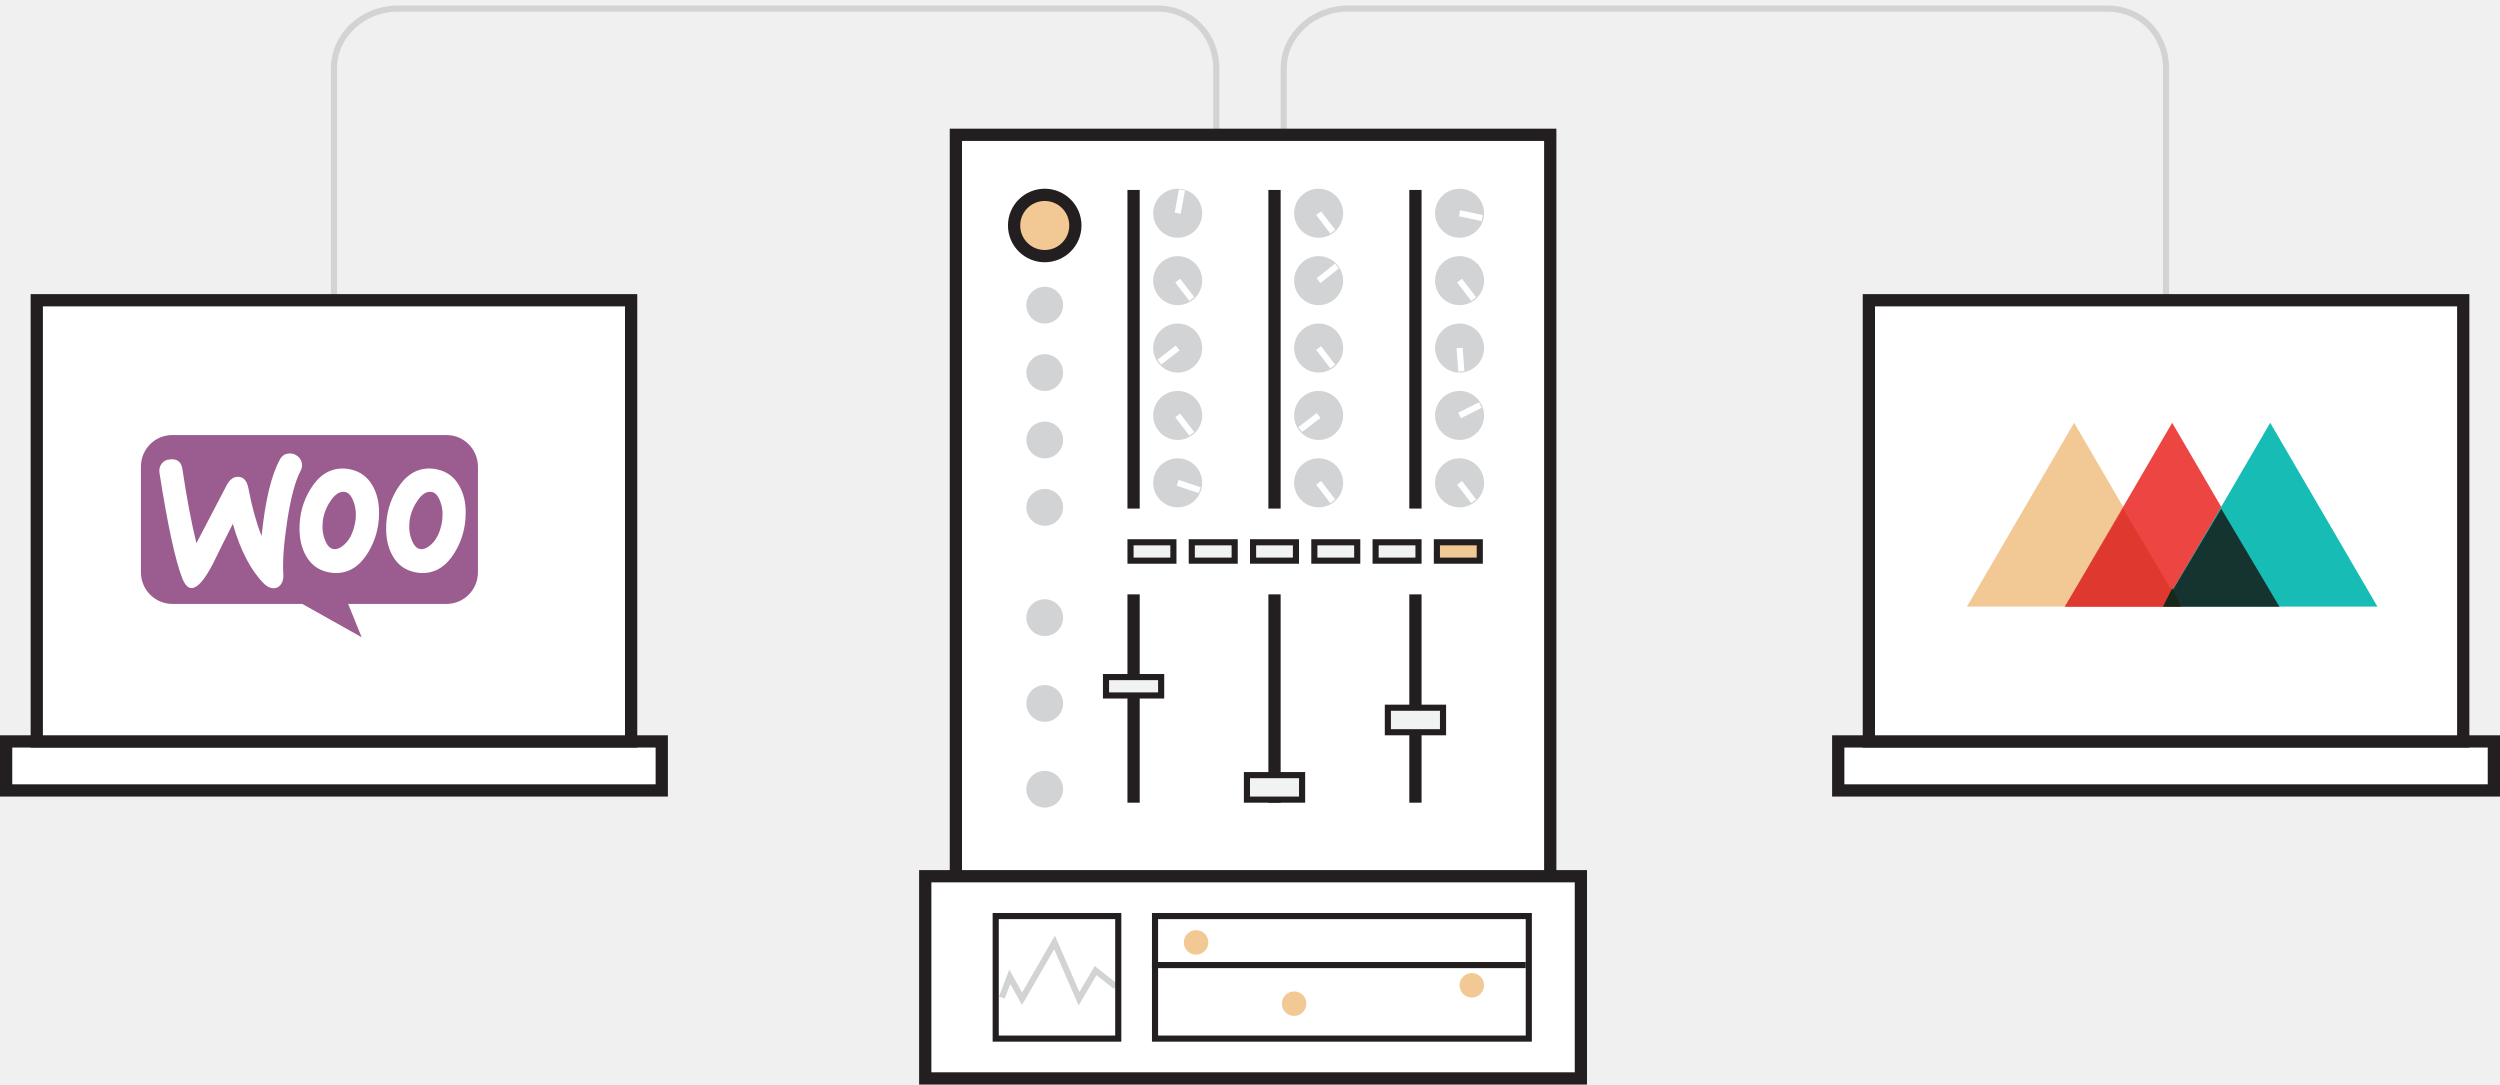
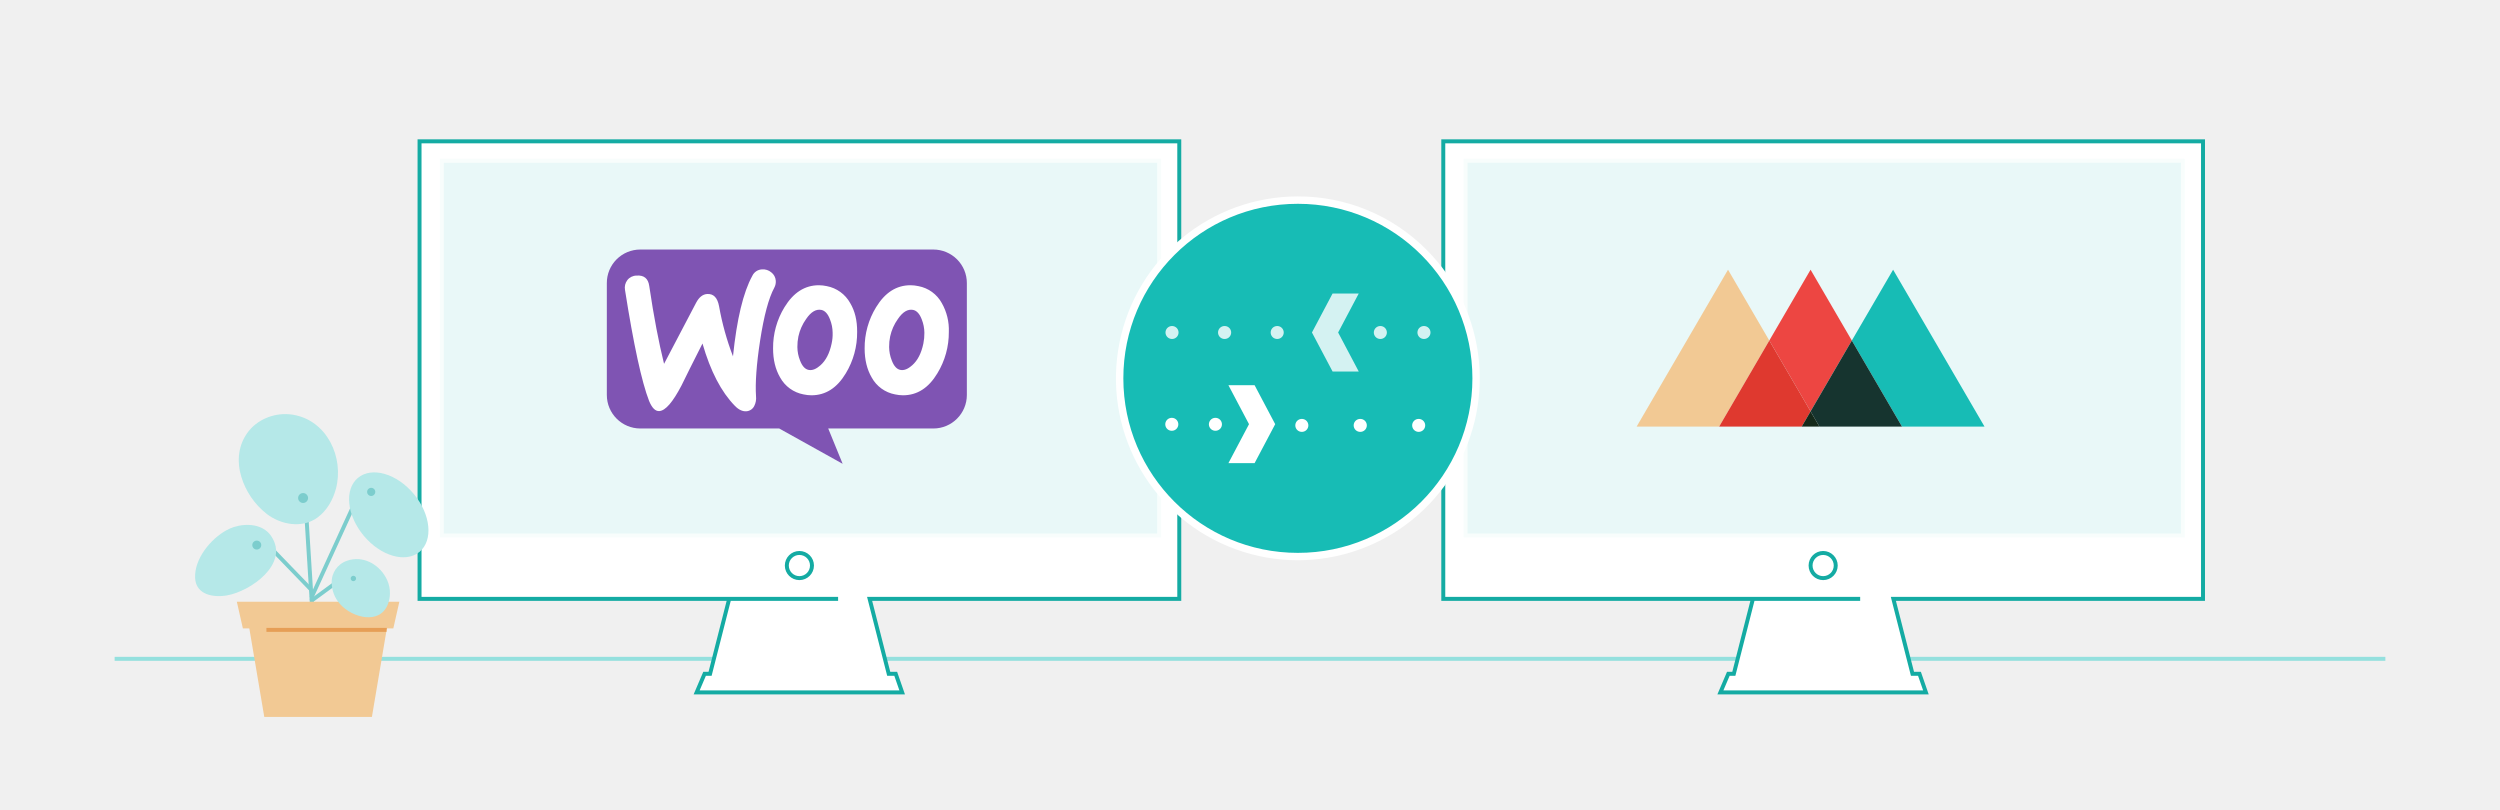
- <svg xmlns="http://www.w3.org/2000/svg" width="408" height="177" viewBox="0 0 408 177">
-   <g fill="none" fill-rule="evenodd" transform="translate(1 1)">
-     <path fill="#FFF" fill-rule="nonzero" stroke="#231F20" stroke-width="2" d="M299 120h107v8H299zM0 120h107v8H0z" />
-     <path stroke="#D1D3D4" d="M197.5 21V10.2c0-5.5-4.1-9.8-9.6-9.8h-124c-5.5 0-10.4 4.2-10.4 9.8V87M208.5 21V10.2c0-5.5 4.9-9.8 10.4-9.8h124c5.5 0 9.6 4.2 9.6 9.8V87" />
-     <path fill="#FFF" fill-rule="nonzero" stroke="#231F20" stroke-width="2" d="M5 48h97v72H5z" />
-     <g fill-rule="nonzero">
-       <path fill="#9B5C8F" d="M27.104 70h44.77C74.706 70 77 72.312 77 75.168v17.225c0 2.856-2.293 5.168-5.127 5.168H55.82L58.022 103l-9.691-5.44H27.127C24.294 97.56 22 95.25 22 92.394V75.168C21.978 72.334 24.27 70 27.104 70z" />
-       <path fill="#FFF" d="M25.389 74.664c.316-.431.79-.658 1.422-.703 1.152-.091 1.807.453 1.965 1.633.7 4.743 1.468 8.76 2.28 12.05l4.946-9.463c.451-.862 1.016-1.316 1.693-1.361.994-.068 1.603.567 1.852 1.906.565 3.017 1.287 5.582 2.145 7.76.587-5.763 1.58-9.916 2.98-12.48.34-.635.836-.953 1.491-.998.52-.046.994.113 1.423.453.429.34.655.772.7 1.294.022.408-.045.749-.226 1.09-.88 1.633-1.603 4.378-2.19 8.19-.565 3.699-.768 6.58-.633 8.646.046.567-.045 1.066-.27 1.497-.272.5-.678.772-1.197.817-.588.046-1.197-.227-1.784-.84-2.1-2.155-3.771-5.377-4.99-9.666a425.409 425.409 0 0 0-3.252 6.535c-1.333 2.564-2.462 3.88-3.41 3.948-.61.046-1.13-.476-1.58-1.565-1.152-2.973-2.394-8.714-3.726-17.223-.09-.59.044-1.112.36-1.52zm48.526 3.563c-.813-1.43-2.01-2.292-3.613-2.633a5.904 5.904 0 0 0-1.22-.136c-2.167 0-3.928 1.135-5.306 3.404-1.174 1.929-1.76 4.062-1.76 6.399 0 1.747.36 3.244 1.083 4.493.813 1.43 2.01 2.291 3.613 2.632.429.09.835.136 1.22.136 2.19 0 3.95-1.135 5.306-3.404 1.174-1.951 1.761-4.084 1.761-6.421.023-1.77-.361-3.245-1.084-4.47zm-2.845 6.285c-.316 1.498-.88 2.61-1.716 3.358-.655.59-1.265.84-1.83.726-.541-.113-.993-.59-1.331-1.475a5.778 5.778 0 0 1-.407-2.065c0-.567.045-1.134.158-1.656a7.357 7.357 0 0 1 1.197-2.7c.745-1.112 1.535-1.566 2.348-1.407.542.113.994.59 1.333 1.475.27.703.406 1.407.406 2.065 0 .59-.045 1.157-.158 1.679zm-11.29-6.285c-.813-1.43-2.033-2.292-3.613-2.633a5.902 5.902 0 0 0-1.22-.136c-2.168 0-3.929 1.135-5.306 3.404-1.174 1.929-1.762 4.062-1.762 6.399 0 1.747.362 3.244 1.084 4.493.813 1.43 2.01 2.291 3.613 2.632.43.09.835.136 1.22.136 2.19 0 3.951-1.135 5.306-3.404 1.174-1.951 1.761-4.084 1.761-6.421 0-1.77-.361-3.245-1.084-4.47zm-2.868 6.285c-.316 1.498-.881 2.61-1.716 3.358-.655.59-1.265.84-1.83.726-.541-.113-.993-.59-1.332-1.475a5.787 5.787 0 0 1-.406-2.065c0-.567.045-1.134.158-1.656a7.354 7.354 0 0 1 1.197-2.7c.745-1.112 1.535-1.566 2.348-1.407.542.113.994.59 1.332 1.475.272.703.407 1.407.407 2.065a6.726 6.726 0 0 1-.158 1.679z" />
+ <svg xmlns="http://www.w3.org/2000/svg" viewBox="0 0 1544 500">
+   <defs>
+     <style>
+             .cls-1{isolation:isolate;}.cls-14,.cls-17,.cls-19,.cls-2,.cls-20,.cls-21,.cls-22,.cls-4{fill:none;}.cls-2{stroke:#94e0de;}.cls-14,.cls-17,.cls-2,.cls-3,.cls-4,.cls-5{stroke-miterlimit:10;stroke-width:2.45px;}.cls-3,.cls-7{fill:#fff;}.cls-3,.cls-4{stroke:#14aba3;}.cls-18,.cls-5{fill:#d4f2f2;}.cls-5{stroke:#f2fcfa;opacity:0.5;}.cls-6{fill:#7f54b3;}.cls-8{fill:#f2c994;}.cls-9{fill:#ed4642;}.cls-10{fill:#17bcb5;}.cls-11{fill:#df392f;}.cls-12{fill:#16342f;}.cls-13{fill:#15291a;}.cls-14{stroke:#7ccdcd;}.cls-15{fill:#b5e8e8;}.cls-16{fill:#7ccdcd;}.cls-17{stroke:#f2c994;mix-blend-mode:multiply;}.cls-19,.cls-20{stroke:#d4f2f2;}.cls-19,.cls-20,.cls-21,.cls-22{stroke-linecap:round;stroke-linejoin:round;stroke-width:8px;}.cls-20{stroke-dasharray:0.11
+             32.4;}.cls-21,.cls-22{stroke:#fff;}.cls-22{stroke-dasharray:0.12 35.99;}
+         </style>
+   </defs>
+   <g class="cls-1">
+     <g id="Layer_1" data-name="Layer 1">
+       <line class="cls-2" x1="70.8" y1="406.89" x2="1473.2" y2="406.89" />
+       <polyline class="cls-3" points="450.35 369.86 438.55 416.13 435.15 416.13 430.24 427.63 557.18 427.63 553.19 416.13 548.87 416.13 537.07 369.86 728.32 369.86 728.32 87.29 259.11 87.29 259.11 369.86 517.61 369.86" />
+       <circle class="cls-4" cx="493.71" cy="349.28" r="7.77" />
+       <rect class="cls-5" x="378.65" y="-6.51" width="231.45" height="443.06" transform="translate(709.39 -279.35) rotate(90)" />
+       <path class="cls-6" d="M395.41,154.11h181a20.71,20.71,0,0,1,20.72,20.73v69.08a20.71,20.71,0,0,1-20.72,20.72h-64.9l8.91,21.81-39.18-21.81H395.5a20.71,20.71,0,0,1-20.72-20.72V174.84a20.64,20.64,0,0,1,20.63-20.73Z" />
+       <path class="cls-7" d="M387.44,173a7.25,7.25,0,0,1,5.69-2.8q6.92-.54,7.86,6.51c2.8,18.89,5.88,34.88,9.13,48L429.91,187q2.71-5.14,6.78-5.42c4-.27,6.42,2.26,7.41,7.59a168.51,168.51,0,0,0,8.59,30.91q3.53-34.44,11.93-49.71a6.93,6.93,0,0,1,6-4,7.9,7.9,0,0,1,5.7,1.81,7.1,7.1,0,0,1,2.8,5.15,7.8,7.8,0,0,1-.91,4.34c-3.52,6.51-6.41,17.44-8.76,32.63-2.26,14.73-3.07,26.21-2.53,34.43a10.65,10.65,0,0,1-1.09,6A5.82,5.82,0,0,1,461,254c-2.35.18-4.79-.91-7.14-3.35-8.4-8.58-15.09-21.41-20-38.5q-8.81,17.35-13,26c-5.34,10.21-9.85,15.46-13.65,15.73-2.44.18-4.52-1.9-6.33-6.24Q394,229.89,386,179.06a7.7,7.7,0,0,1,1.45-6.06Zm194.22,14.19a20.79,20.79,0,0,0-14.46-10.48,23.24,23.24,0,0,0-4.88-.55c-8.68,0-15.73,4.52-21.24,13.56A47.89,47.89,0,0,0,534,215.21q0,10.44,4.34,17.89a20.79,20.79,0,0,0,14.46,10.48,23.17,23.17,0,0,0,4.88.55c8.77,0,15.81-4.52,21.24-13.56A48.43,48.43,0,0,0,586,205,33.36,33.36,0,0,0,581.66,187.19Zm-11.39,25c-1.26,6-3.52,10.4-6.87,13.38-2.62,2.35-5.06,3.34-7.32,2.89s-4-2.35-5.33-5.87a23.07,23.07,0,0,1-1.63-8.23,30.77,30.77,0,0,1,.64-6.59A29.2,29.2,0,0,1,554.55,197c3-4.43,6.14-6.23,9.4-5.6,2.16.45,4,2.35,5.33,5.87a23,23,0,0,1,1.62,8.23,31.71,31.71,0,0,1-.63,6.68Zm-45.19-25a21,21,0,0,0-14.46-10.48,23.1,23.1,0,0,0-4.88-.55c-8.67,0-15.72,4.52-21.24,13.56a47.89,47.89,0,0,0-7.05,25.49q0,10.44,4.34,17.89a20.83,20.83,0,0,0,14.46,10.48,23.24,23.24,0,0,0,4.88.55c8.77,0,15.82-4.52,21.24-13.56a48.43,48.43,0,0,0,7-25.58C529.42,197.94,528,192.07,525.08,187.19Zm-11.47,25c-1.27,6-3.53,10.4-6.87,13.38-2.62,2.35-5.06,3.34-7.32,2.89s-4-2.35-5.34-5.87a23,23,0,0,1-1.62-8.23,31.42,31.42,0,0,1,.63-6.59A29.2,29.2,0,0,1,497.88,197c3-4.43,6.15-6.23,9.4-5.6,2.17.45,4,2.35,5.33,5.87a22.85,22.85,0,0,1,1.63,8.23,26.7,26.7,0,0,1-.63,6.68Z" />
+       <polyline class="cls-3" points="1082.61 369.86 1070.82 416.13 1067.42 416.13 1062.51 427.63 1189.45 427.63 1185.46 416.13 1181.14 416.13 1169.34 369.86 1360.58 369.86 1360.58 87.29 891.37 87.29 891.37 369.86 1148.84 369.86" />
+       <circle class="cls-4" cx="1125.98" cy="349.28" r="7.77" />
+       <rect class="cls-5" x="1010.91" y="-6.51" width="231.45" height="443.06" transform="translate(1341.66 -911.62) rotate(90)" />
+       <g id="pf-logo-color-white-1-svg">
+         <polygon class="cls-8" points="1067.23 166.57 1010.78 263.47 1061.75 263.47 1092.72 210.32 1067.23 166.57" />
+         <polygon class="cls-9" points="1143.69 210.32 1118.21 166.57 1092.72 210.32 1118.21 254.07 1143.69 210.32" />
+         <polygon class="cls-10" points="1169.18 166.57 1143.69 210.32 1174.66 263.47 1225.64 263.47 1169.18 166.57" />
+         <polygon class="cls-11" points="1092.72 210.32 1061.75 263.47 1092.72 210.32 1092.72 210.32" />
+         <polygon class="cls-11" points="1118.21 254.07 1118.21 254.07 1092.72 210.32 1092.72 210.32 1118.21 254.07" />
+         <polygon class="cls-11" points="1092.72 210.32 1061.75 263.47 1112.73 263.47 1118.21 254.07 1092.72 210.32" />
+         <polygon class="cls-12" points="1118.21 254.07 1143.69 210.32 1143.69 210.32 1118.21 254.07 1118.21 254.07" />
+         <polygon class="cls-12" points="1143.69 210.32 1174.66 263.47 1143.69 210.32 1143.69 210.32" />
+         <polygon class="cls-12" points="1118.21 254.07 1118.21 254.07 1118.21 254.07 1123.68 263.47 1174.66 263.47 1143.69 210.32 1118.21 254.07" />
+         <polygon class="cls-12" points="1118.21 254.07 1112.73 263.47 1118.21 254.07 1118.21 254.07" />
+         <polygon class="cls-12" points="1118.21 254.07 1112.73 263.47 1118.21 254.07 1118.21 254.07" />
+         <polygon class="cls-13" points="1118.21 254.07 1123.68 263.47 1118.21 254.07 1118.21 254.07" />
+         <polygon class="cls-13" points="1118.21 254.07 1123.68 263.47 1118.21 254.07 1118.21 254.07" />
+         <polygon class="cls-13" points="1112.73 263.47 1123.68 263.47 1118.21 254.07 1112.73 263.47" />
+       </g>
+       <line class="cls-14" x1="189.21" y1="318.47" x2="193.29" y2="383.94" />
+       <line class="cls-14" x1="162.35" y1="333.34" x2="192.05" y2="364.06" />
+       <line class="cls-14" x1="192.36" y1="369.04" x2="224.16" y2="299.56" />
+       <line class="cls-14" x1="191.95" y1="371.29" x2="218.51" y2="351.84" />
+       <ellipse class="cls-15" cx="240.1" cy="317.96" rx="20.13" ry="29.72" transform="translate(-147.91 227.44) rotate(-39.81)" />
+       <path class="cls-15" d="M167.46,331.05c11.61,17.08-12.63,34.1-27.24,36.66-8.56,1.49-19.26-.41-19.72-10.8-.53-11.76,9.59-24.08,19.41-29.46a24.63,24.63,0,0,1,4.65-2C152.39,323,162.45,323.68,167.46,331.05Z" />
+       <path class="cls-15" d="M149,294.37a46.36,46.36,0,0,0,15.7,23c8.81,6.81,22.1,9.14,31.48,2.19,5.67-4.2,9.37-10.67,11.23-17.48,5.31-19.48-5.46-42.7-26.8-46-9.89-1.54-20.59,2.24-26.88,10C147,274.47,146.16,284.77,149,294.37Z" />
+       <circle class="cls-16" cx="158.58" cy="336.64" r="2.77" />
+       <circle class="cls-16" cx="229.25" cy="303.8" r="2.52" />
+       <circle class="cls-16" cx="187.19" cy="307.57" r="3.07" />
+       <polygon class="cls-8" points="229.69 442.79 163.22 442.79 153.72 386.53 239.18 386.53 229.69 442.79" />
+       <polygon class="cls-8" points="242.92 388.08 149.99 388.08 146.27 371.63 246.64 371.63 242.92 388.08" />
+       <line class="cls-17" x1="238.92" y1="389.01" x2="164.54" y2="389.01" />
+       <path class="cls-15" d="M238.12,356.33a19.56,19.56,0,0,1,1.64,16.34c-4.87,13.61-22.21,8.88-29.66.49a20.07,20.07,0,0,1-5.24-13,13.85,13.85,0,0,1,9.62-13.89C224,343,233.56,348.28,238.12,356.33Z" />
+       <circle class="cls-16" cx="218.25" cy="357.26" r="1.66" />
+       <circle class="cls-10" cx="801.57" cy="233.66" r="110.07" transform="translate(69.55 635.23) rotate(-45)" />
+       <path class="cls-7" d="M801.57,125.87A107.79,107.79,0,1,1,693.78,233.66,107.79,107.79,0,0,1,801.57,125.87m0-4.56A112.34,112.34,0,1,0,881,154.22a111.61,111.61,0,0,0-79.45-32.91Z" />
+       <polygon class="cls-18" points="839.16 181.27 826.43 205.35 839.16 229.44 823 229.44 810.26 205.35 823 181.27 839.16 181.27" />
+       <line class="cls-19" x1="788.83" y1="205.35" x2="788.77" y2="205.35" />
+       <line class="cls-20" x1="756.37" y1="205.35" x2="740.06" y2="205.35" />
+       <line class="cls-19" x1="723.87" y1="205.35" x2="723.81" y2="205.35" />
+       <line class="cls-21" x1="723.67" y1="262.05" x2="723.73" y2="262.05" />
+       <line class="cls-21" x1="750.61" y1="262.05" x2="750.67" y2="262.05" />
+       <line class="cls-19" x1="852.47" y1="205.35" x2="852.53" y2="205.35" />
+       <line class="cls-19" x1="879.41" y1="205.35" x2="879.47" y2="205.35" />
+       <polygon class="cls-7" points="758.66 286.05 771.39 261.97 758.66 237.88 774.83 237.88 787.56 261.97 774.83 286.05 758.66 286.05" />
+       <line class="cls-21" x1="876.2" y1="262.72" x2="876.15" y2="262.72" />
+       <line class="cls-22" x1="840.15" y1="262.72" x2="822.03" y2="262.72" />
+       <line class="cls-21" x1="804.04" y1="262.72" x2="803.98" y2="262.72" />
    </g>
-     <path fill="#FFF" fill-rule="nonzero" stroke="#231F20" stroke-width="2" d="M304 48h97v72h-97z" />
-     <g fill-rule="nonzero">
-       <path fill="#F2C994" d="M320 98l17.5-30L355 98z" />
-       <path fill="#ED4642" d="M336 98l17.5-30L371 98z" />
-       <path fill="#17BCB5" d="M352 98l17.5-30L387 98z" />
-       <path fill="#16342F" d="M352 98h19l-9.5-16z" />
-       <path fill="#DF392F" d="M336 98h19l-9.5-16z" />
-       <path fill="#15291B" d="M352 98h3l-1.5-3z" />
-     </g>
-     <path fill="#FFF" fill-rule="nonzero" stroke="#231F20" stroke-width="2" d="M155 21h97v124h-97z" />
-     <path fill="#FFF" fill-rule="nonzero" stroke="#231F20" stroke-width="2" d="M150 142h107v33H150z" />
-     <path stroke="#D1D3D4" d="M162.5 161.8l1.3-3.4 2 3.6 5.3-9.2 4 9.2 2.7-4.6 3.3 2.6" />
-     <path stroke="#231F20" d="M161.5 148.5h20v20h-20zM187.5 148.5h61v20h-61z" />
-     <circle cx="191.2" cy="33.8" r="4" fill="#D1D3D4" fill-rule="nonzero" />
-     <path stroke="#FFF" d="M191.2 33.8l.7-3.8" />
-     <circle cx="191.2" cy="44.8" r="4" fill="#D1D3D4" fill-rule="nonzero" />
-     <path stroke="#FFF" d="M191.2 44.8l2.3 3" />
-     <circle cx="191.2" cy="55.8" r="4" fill="#D1D3D4" fill-rule="nonzero" />
-     <path stroke="#FFF" d="M191.2 55.8l-3 2.3" />
-     <circle cx="191.2" cy="66.8" r="4" fill="#D1D3D4" fill-rule="nonzero" />
-     <path stroke="#FFF" d="M191.2 66.8l2.3 3" />
-     <circle cx="191.2" cy="77.8" r="4" fill="#D1D3D4" fill-rule="nonzero" />
-     <path stroke="#FFF" d="M191.2 77.8l3.6 1.2" />
-     <path fill="#F1F2F2" fill-rule="nonzero" stroke="#231F20" d="M183.5 87.5h7v3h-7zM193.5 87.5h7v3h-7zM203.5 87.5h7v3h-7zM213.5 87.5h7v3h-7zM223.5 87.5h7v3h-7z" />
-     <path fill="#F2C994" fill-rule="nonzero" stroke="#231F20" d="M233.5 87.5h7v3h-7z" />
-     <path stroke="#231F20" stroke-width="2" d="M184 30v52" />
-     <circle cx="214.2" cy="33.8" r="4" fill="#D1D3D4" fill-rule="nonzero" />
-     <path stroke="#FFF" d="M214.2 33.8l2.3 3" />
-     <circle cx="214.2" cy="44.8" r="4" fill="#D1D3D4" fill-rule="nonzero" />
-     <path stroke="#FFF" d="M214.2 44.8l3-2.4" />
-     <circle cx="214.2" cy="55.8" r="4" fill="#D1D3D4" fill-rule="nonzero" />
-     <path stroke="#FFF" d="M214.2 55.8l2.3 3" />
-     <circle cx="214.2" cy="66.8" r="4" fill="#D1D3D4" fill-rule="nonzero" />
-     <path stroke="#FFF" d="M214.2 66.8l-3 2.3" />
-     <circle cx="214.2" cy="77.8" r="4" fill="#D1D3D4" fill-rule="nonzero" />
-     <path stroke="#FFF" d="M214.2 77.8l2.3 3" />
-     <path stroke="#231F20" stroke-width="2" d="M207 30v52" />
-     <circle cx="237.2" cy="33.8" r="4" fill="#D1D3D4" fill-rule="nonzero" />
-     <path stroke="#FFF" d="M237.2 33.8l3.7.8" />
-     <circle cx="237.2" cy="44.8" r="4" fill="#D1D3D4" fill-rule="nonzero" />
-     <path stroke="#FFF" d="M237.2 44.8l2.3 3" />
-     <circle cx="237.2" cy="55.8" r="4" fill="#D1D3D4" fill-rule="nonzero" />
-     <path stroke="#FFF" d="M237.2 55.8l.3 3.8" />
-     <circle cx="237.2" cy="66.8" r="4" fill="#D1D3D4" fill-rule="nonzero" />
-     <path stroke="#FFF" d="M237.2 66.8l3.4-1.7" />
-     <circle cx="237.2" cy="77.8" r="4" fill="#D1D3D4" fill-rule="nonzero" />
-     <path stroke="#FFF" d="M237.2 77.8l2.3 3" />
-     <path stroke="#231F20" stroke-width="2" d="M230 30v52M184 96v34M207 96v34" />
-     <path fill="#F1F2F2" fill-rule="nonzero" stroke="#231F20" d="M179.5 109.5h9v3h-9zM202.5 125.5h9v4h-9z" />
-     <path stroke="#231F20" stroke-width="2" d="M230 96v34" />
-     <path fill="#F1F2F2" fill-rule="nonzero" stroke="#231F20" d="M225.5 114.5h9v4h-9z" />
-     <circle cx="169.5" cy="35.8" r="5" fill="#F2C994" fill-rule="nonzero" stroke="#231F20" stroke-width="2" />
-     <circle cx="169.5" cy="48.8" r="3" fill="#D1D3D4" fill-rule="nonzero" />
-     <circle cx="169.5" cy="59.8" r="3" fill="#D1D3D4" fill-rule="nonzero" />
-     <circle cx="169.5" cy="70.8" r="3" fill="#D1D3D4" fill-rule="nonzero" />
-     <circle cx="169.5" cy="81.8" r="3" fill="#D1D3D4" fill-rule="nonzero" />
-     <circle cx="169.5" cy="99.8" r="3" fill="#D1D3D4" fill-rule="nonzero" />
-     <circle cx="169.5" cy="113.8" r="3" fill="#D1D3D4" fill-rule="nonzero" />
-     <circle cx="169.5" cy="127.8" r="3" fill="#D1D3D4" fill-rule="nonzero" />
-     <circle cx="194.2" cy="152.8" r="2" fill="#F2C994" fill-rule="nonzero" />
-     <circle cx="210.2" cy="162.8" r="2" fill="#F2C994" fill-rule="nonzero" />
-     <path stroke="#231F20" d="M187 156.5h61" />
-     <circle cx="239.2" cy="159.8" r="2" fill="#F2C994" fill-rule="nonzero" />
  </g>
</svg>
